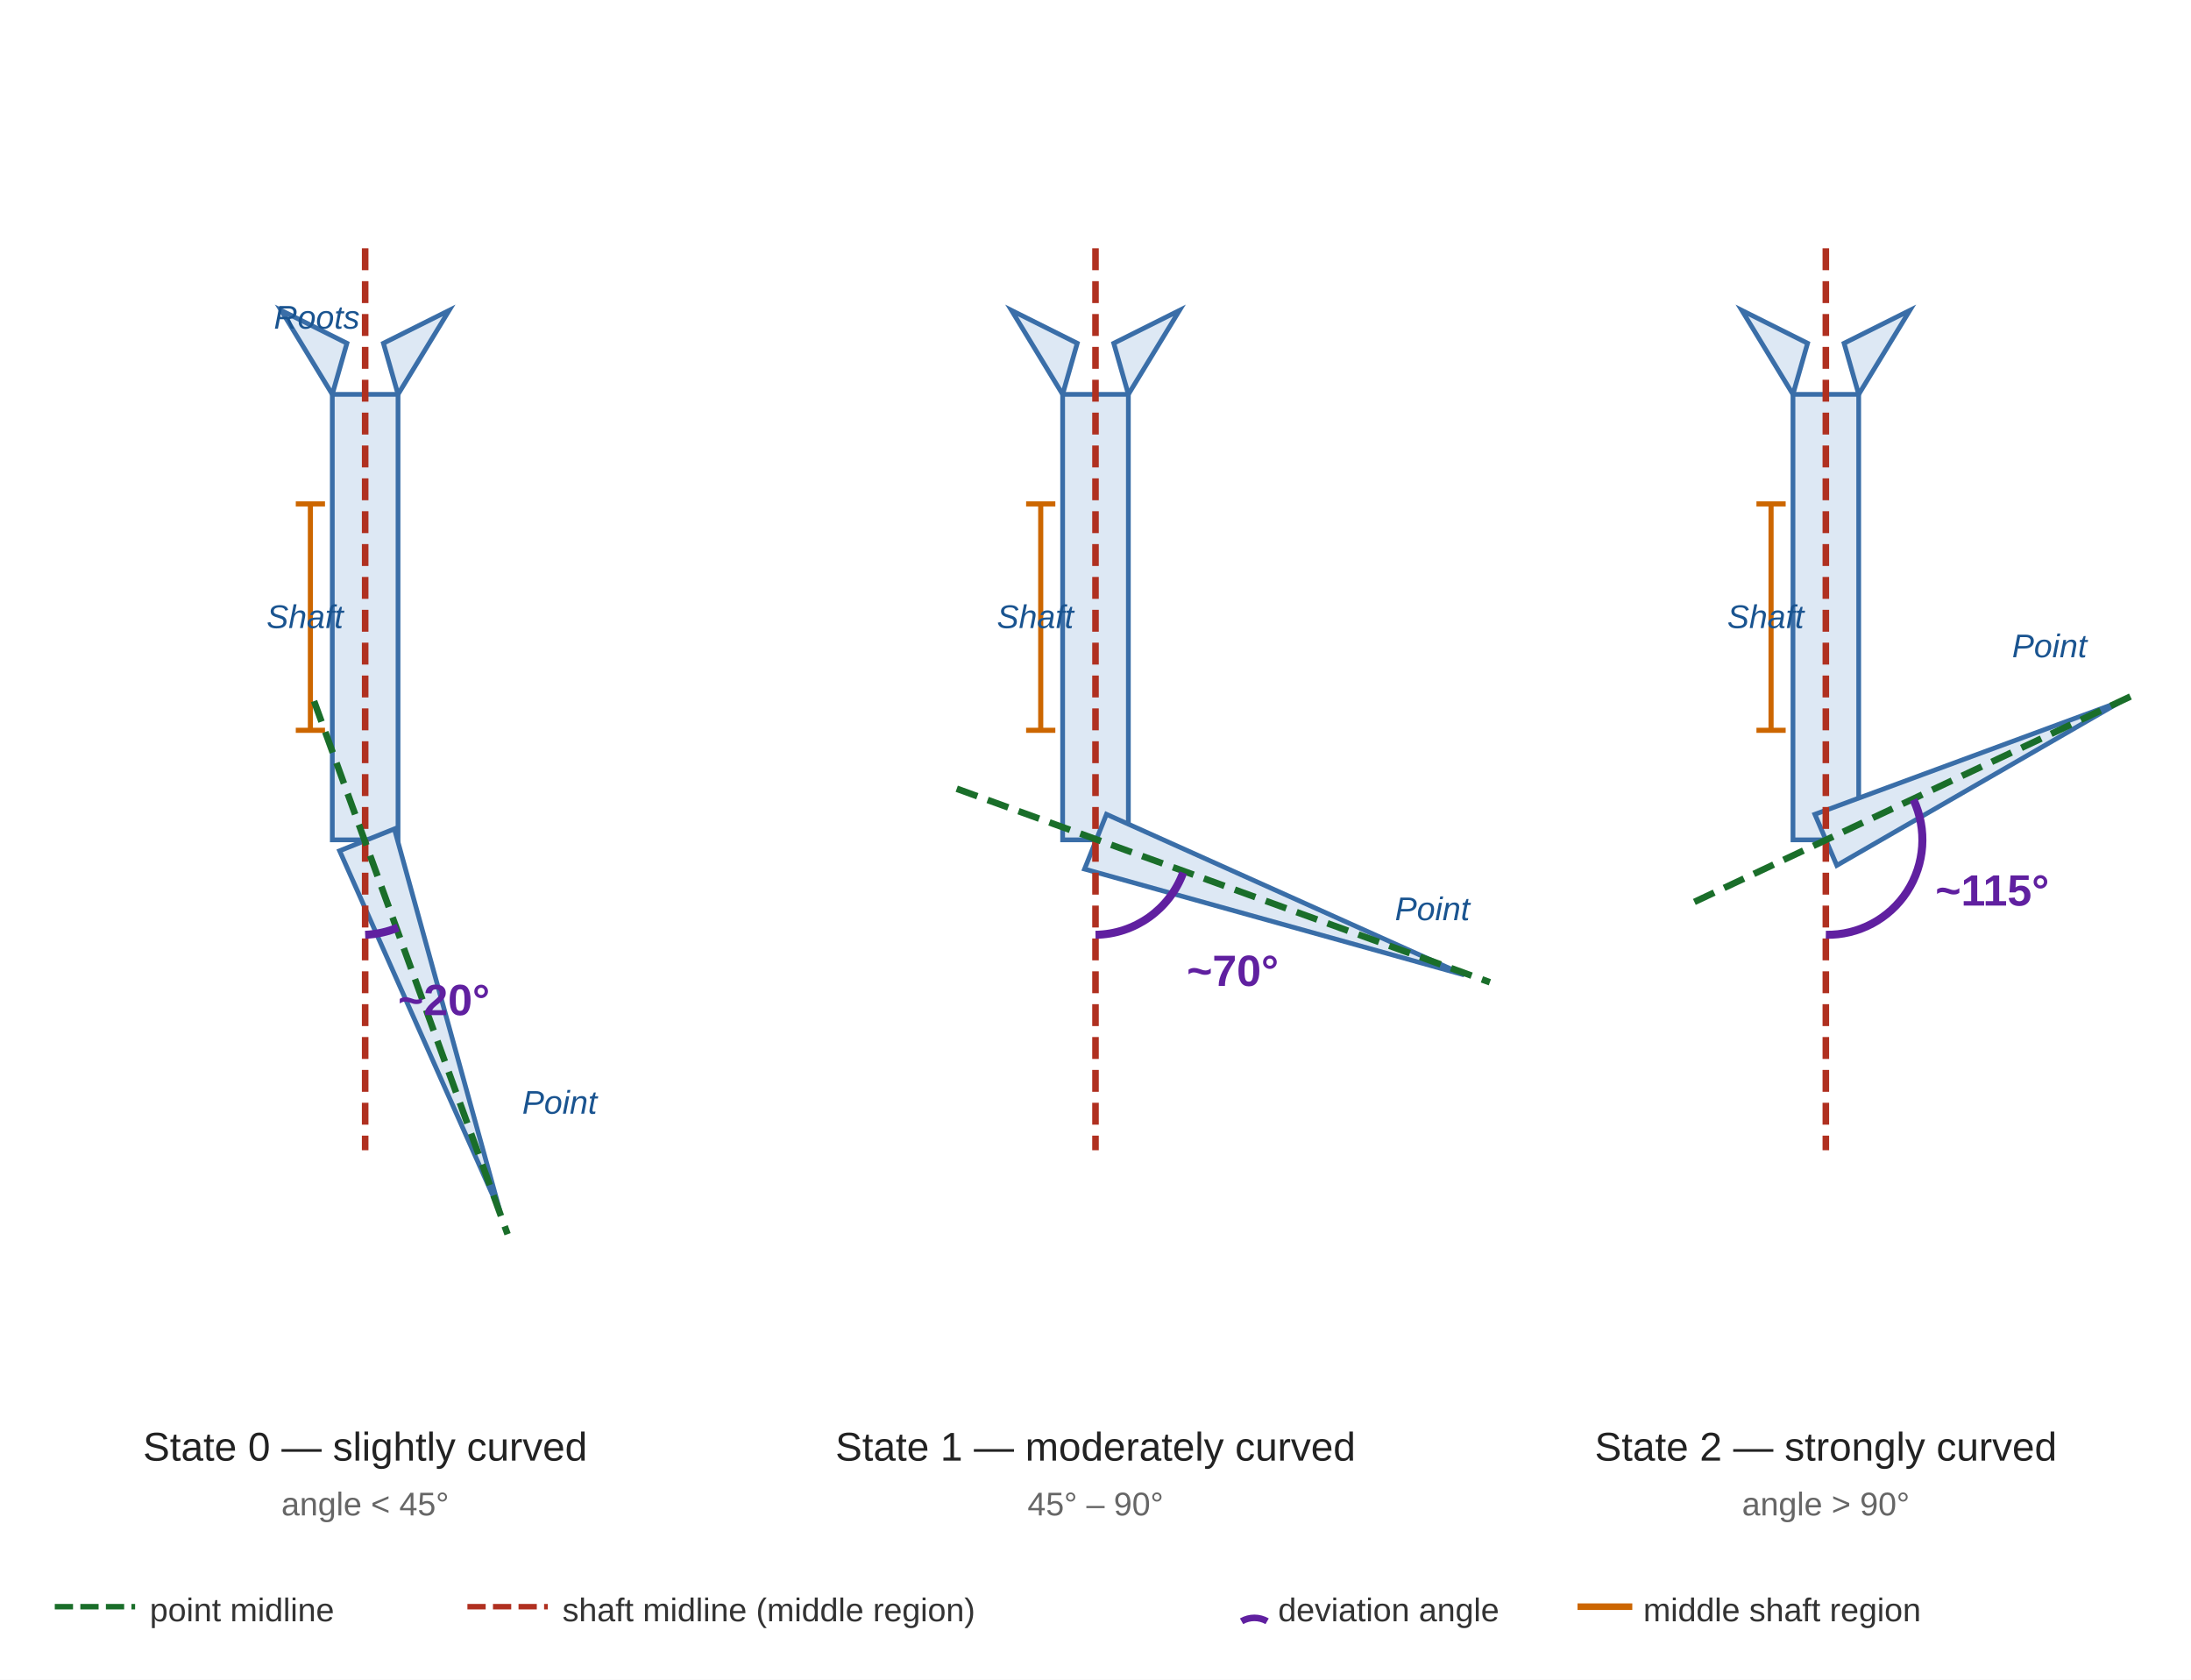
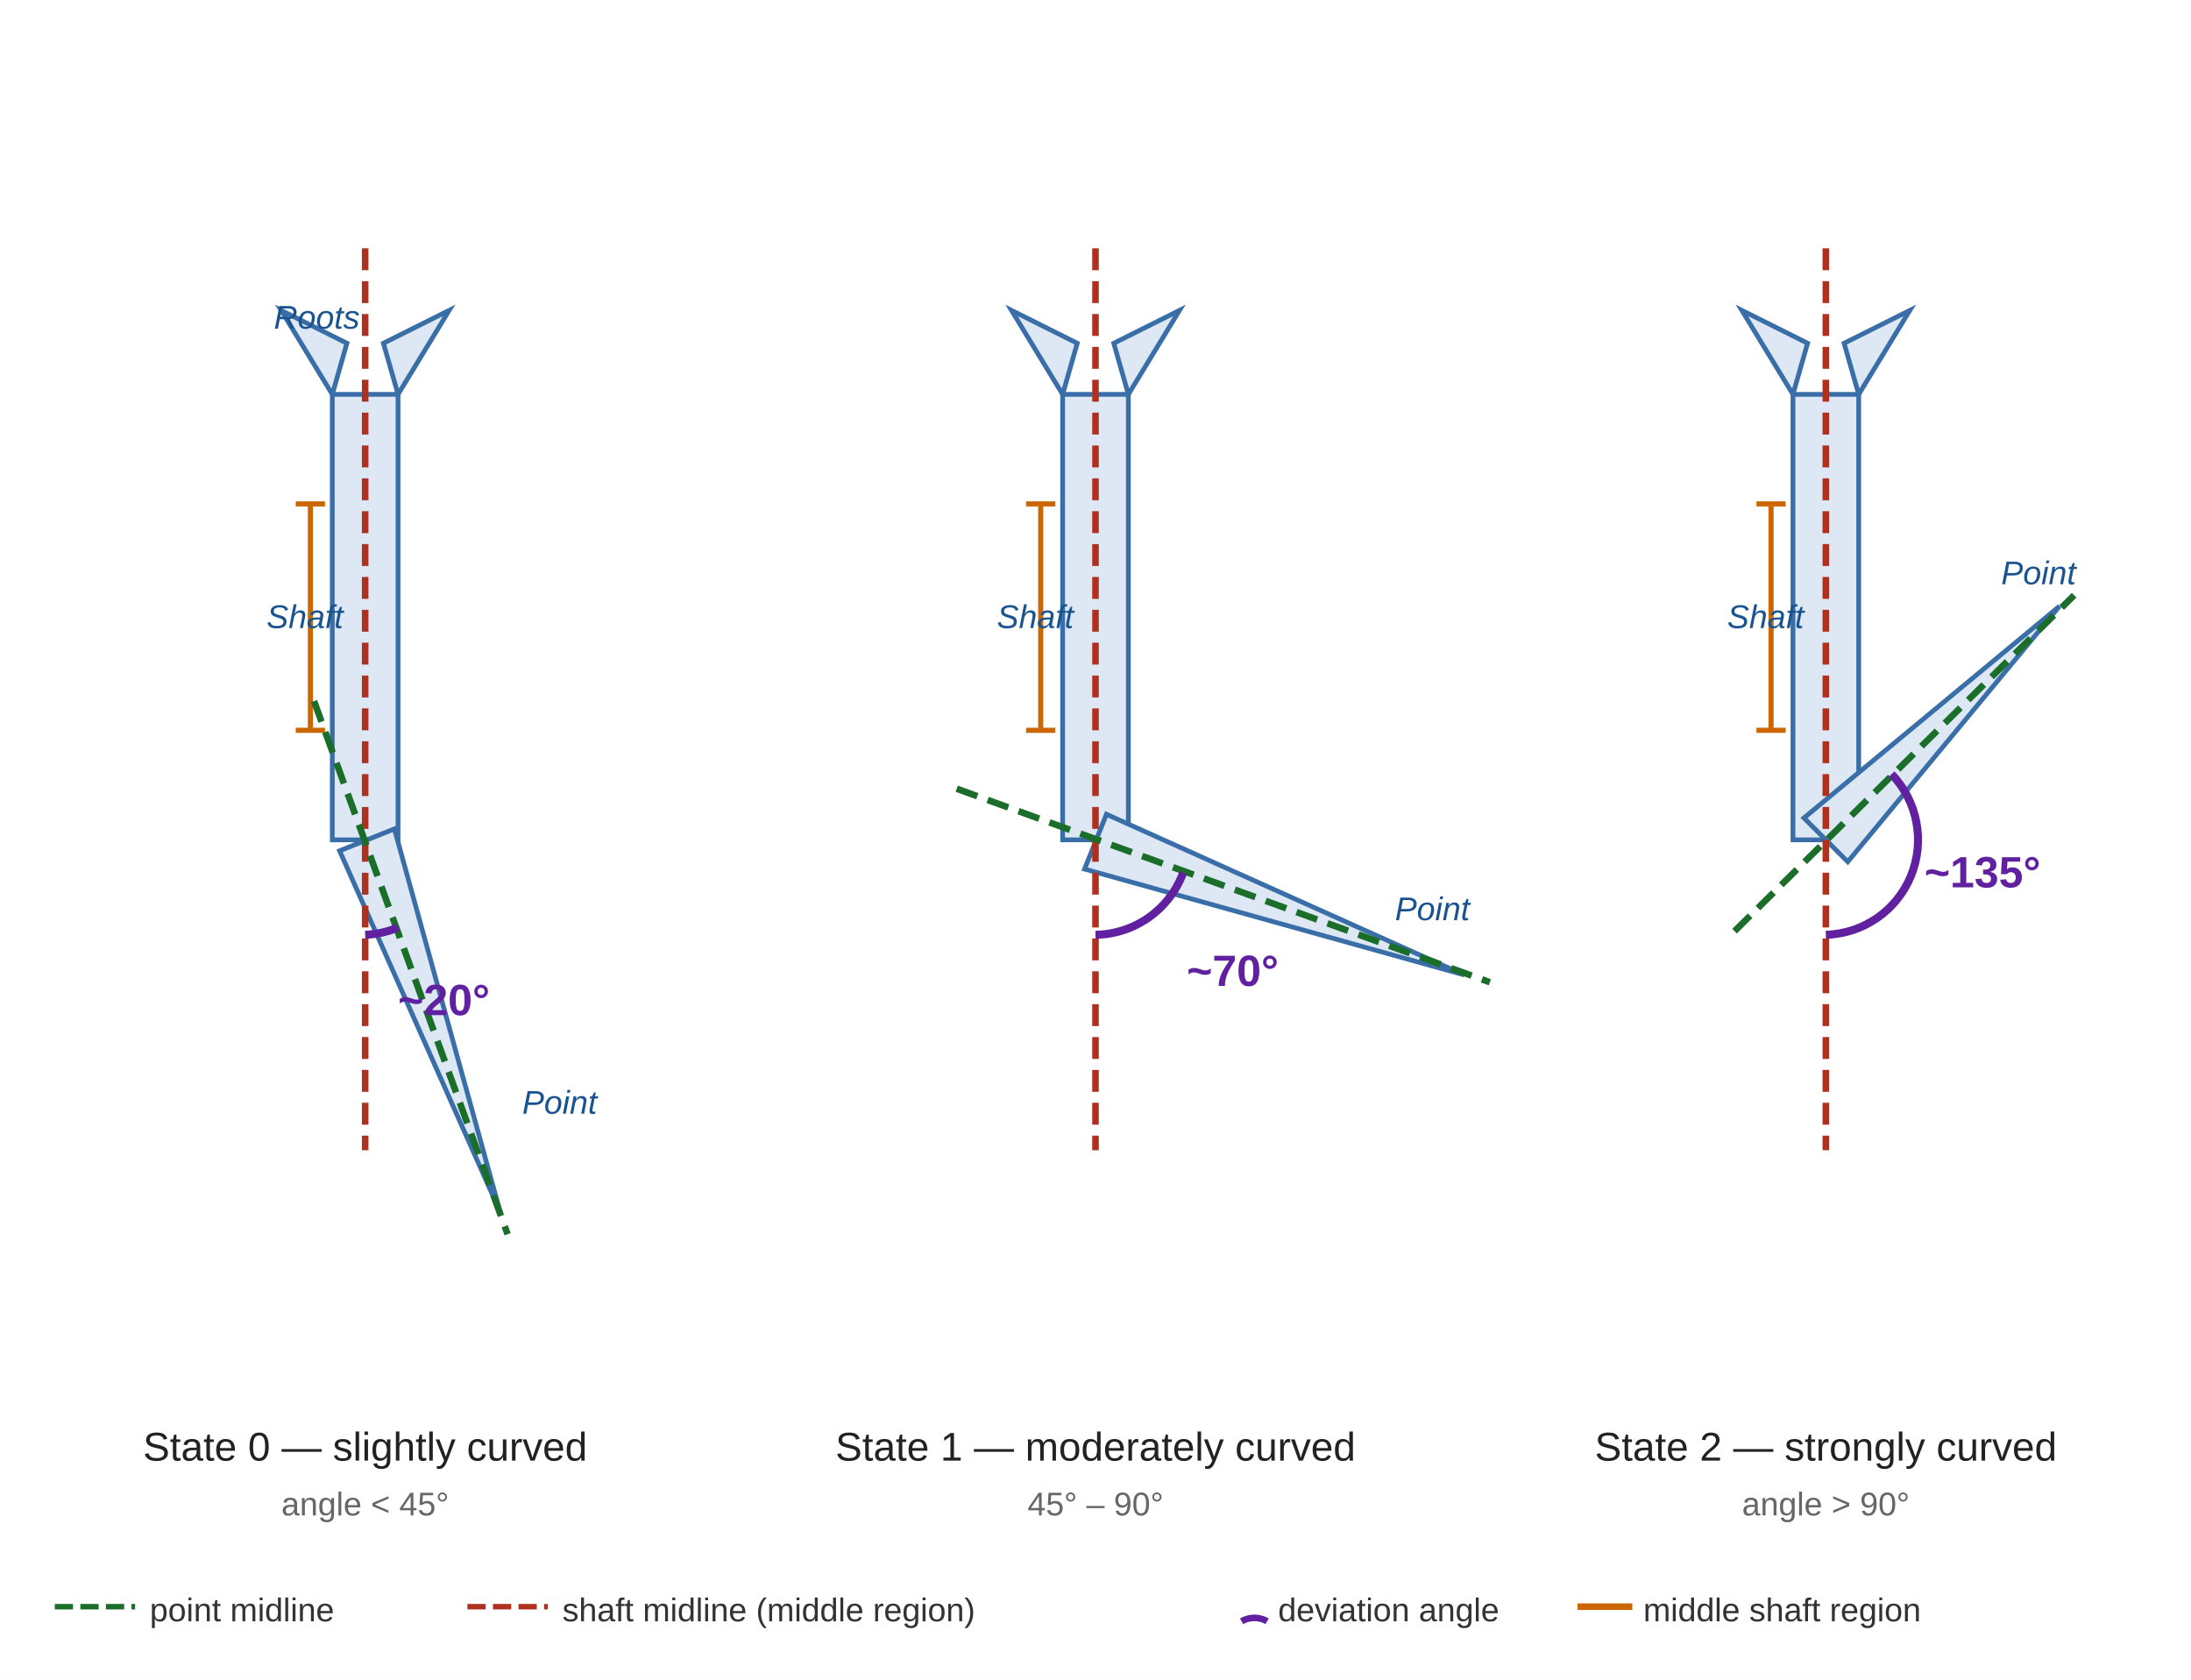
<svg xmlns="http://www.w3.org/2000/svg" width="600" height="460" viewBox="0 0 600 460">
  <rect width="100%" height="100%" fill="white" />
  <defs>
    <style>
    .af  { fill:#dde8f4; stroke:#3a6ea8; stroke-width:1.3; }
    .sm  { stroke:#b03020; stroke-width:1.8; stroke-dasharray:6,3; fill:none; }
    .pm  { stroke:#1a6e2a; stroke-width:1.8; stroke-dasharray:6,3; fill:none; }
    .arc { stroke:#6020a0; stroke-width:2.2; fill:none; }
    .alb { font-family:Arial,sans-serif; font-size:12px; font-weight:bold; fill:#6020a0; }
    .slb { font-family:Arial,sans-serif; font-size:11px; fill:#222; text-anchor:middle; }
    .plb { font-family:Arial,sans-serif; font-size:9px; fill:#1a5490; font-style:italic; }
    .tlb { font-family:Arial,sans-serif; font-size:9px; fill:#666; text-anchor:middle; }
    .bk  { stroke:#cc6600; stroke-width:1.4; fill:none; }
    .leg { font-family:Arial,sans-serif; font-size:9px; fill:#333; }
  </style>
  </defs>
  <path class="af" d="M 91,108 L 91,230 L 109,230 L 109,108 Z" />
  <path class="af" d="M 91,108 L 77,85 L 95,94 Z" />
  <path class="af" d="M 109,108 L 123,85 L 105,94 Z" />
  <path class="af" d="M 93,233 L 137,332 L 108,227 Z" />
  <line class="bk" x1="85" y1="138" x2="85" y2="200" />
  <line class="bk" x1="81" y1="138" x2="89" y2="138" />
  <line class="bk" x1="81" y1="200" x2="89" y2="200" />
  <line class="sm" x1="100" y1="68" x2="100" y2="315" />
  <line class="pm" x1="86" y1="192" x2="139" y2="338" />
  <path class="arc" d="M 100,256 A 26,26 0 0,0 109,254" />
  <text class="alb" x="109" y="278">~20°</text>
  <text class="plb" x="143" y="305">Point</text>
  <text class="plb" x="73" y="172">Shaft</text>
  <text class="plb" x="75" y="90">Roots</text>
  <text class="slb" x="100" y="400">State 0 — slightly curved</text>
  <text class="tlb" x="100" y="415">angle &lt; 45°</text>
  <path class="af" d="M 291,108 L 291,230 L 309,230 L 309,108 Z" />
  <path class="af" d="M 291,108 L 277,85 L 295,94 Z" />
  <path class="af" d="M 309,108 L 323,85 L 305,94 Z" />
  <path class="af" d="M 297,238 L 401,267 L 303,223 Z" />
  <line class="bk" x1="285" y1="138" x2="285" y2="200" />
  <line class="bk" x1="281" y1="138" x2="289" y2="138" />
  <line class="bk" x1="281" y1="200" x2="289" y2="200" />
  <line class="sm" x1="300" y1="68" x2="300" y2="315" />
  <line class="pm" x1="262" y1="216" x2="408" y2="269" />
  <path class="arc" d="M 300,256 A 26,26 0 0,0 324,239" />
  <text class="alb" x="325" y="270">~70°</text>
  <text class="plb" x="382" y="252">Point</text>
  <text class="plb" x="273" y="172">Shaft</text>
  <text class="slb" x="300" y="400">State 1 — moderately curved</text>
  <text class="tlb" x="300" y="415">45° – 90°</text>
  <path class="af" d="M 491,108 L 491,230 L 509,230 L 509,108 Z" />
  <path class="af" d="M 491,108 L 477,85 L 495,94 Z" />
  <path class="af" d="M 509,108 L 523,85 L 505,94 Z" />
-   <path class="af" d="M 503,237 L 581,192 L 497,223 Z" />
+   <path class="af" d="M 506,236 L 564,166 L 494,224 Z" />
  <line class="bk" x1="485" y1="138" x2="485" y2="200" />
  <line class="bk" x1="481" y1="138" x2="489" y2="138" />
  <line class="bk" x1="481" y1="200" x2="489" y2="200" />
  <line class="sm" x1="500" y1="68" x2="500" y2="315" />
-   <line class="pm" x1="464" y1="247" x2="585" y2="190" />
-   <path class="arc" d="M 500,256 A 26,26 0 0,0 524,219" />
-   <text class="alb" x="530" y="248">~115°</text>
-   <text class="plb" x="551" y="180">Point</text>
+   <line class="pm" x1="475" y1="255" x2="568" y2="163" />
+   <path class="arc" d="M 500,256 A 26,26 0 0,0 518,212" />
+   <text class="alb" x="527" y="243">~135°</text>
+   <text class="plb" x="548" y="160">Point</text>
  <text class="plb" x="473" y="172">Shaft</text>
  <text class="slb" x="500" y="400">State 2 — strongly curved</text>
  <text class="tlb" x="500" y="415">angle &gt; 90°</text>
  <line x1="15" y1="440" x2="37" y2="440" stroke="#1a6e2a" stroke-width="1.5" stroke-dasharray="5,2" />
  <text class="leg" x="41" y="444">point midline</text>
  <line x1="128" y1="440" x2="150" y2="440" stroke="#b03020" stroke-width="1.5" stroke-dasharray="5,2" />
  <text class="leg" x="154" y="444">shaft midline (middle region)</text>
  <path d="M 340,444 A 7,7 0 0,1 347,444" stroke="#6020a0" stroke-width="1.8" fill="none" />
  <text class="leg" x="350" y="444">deviation angle</text>
  <line x1="432" y1="440" x2="447" y2="440" stroke="#cc6600" stroke-width="1.8" />
  <text class="leg" x="450" y="444">middle shaft region</text>
</svg>
